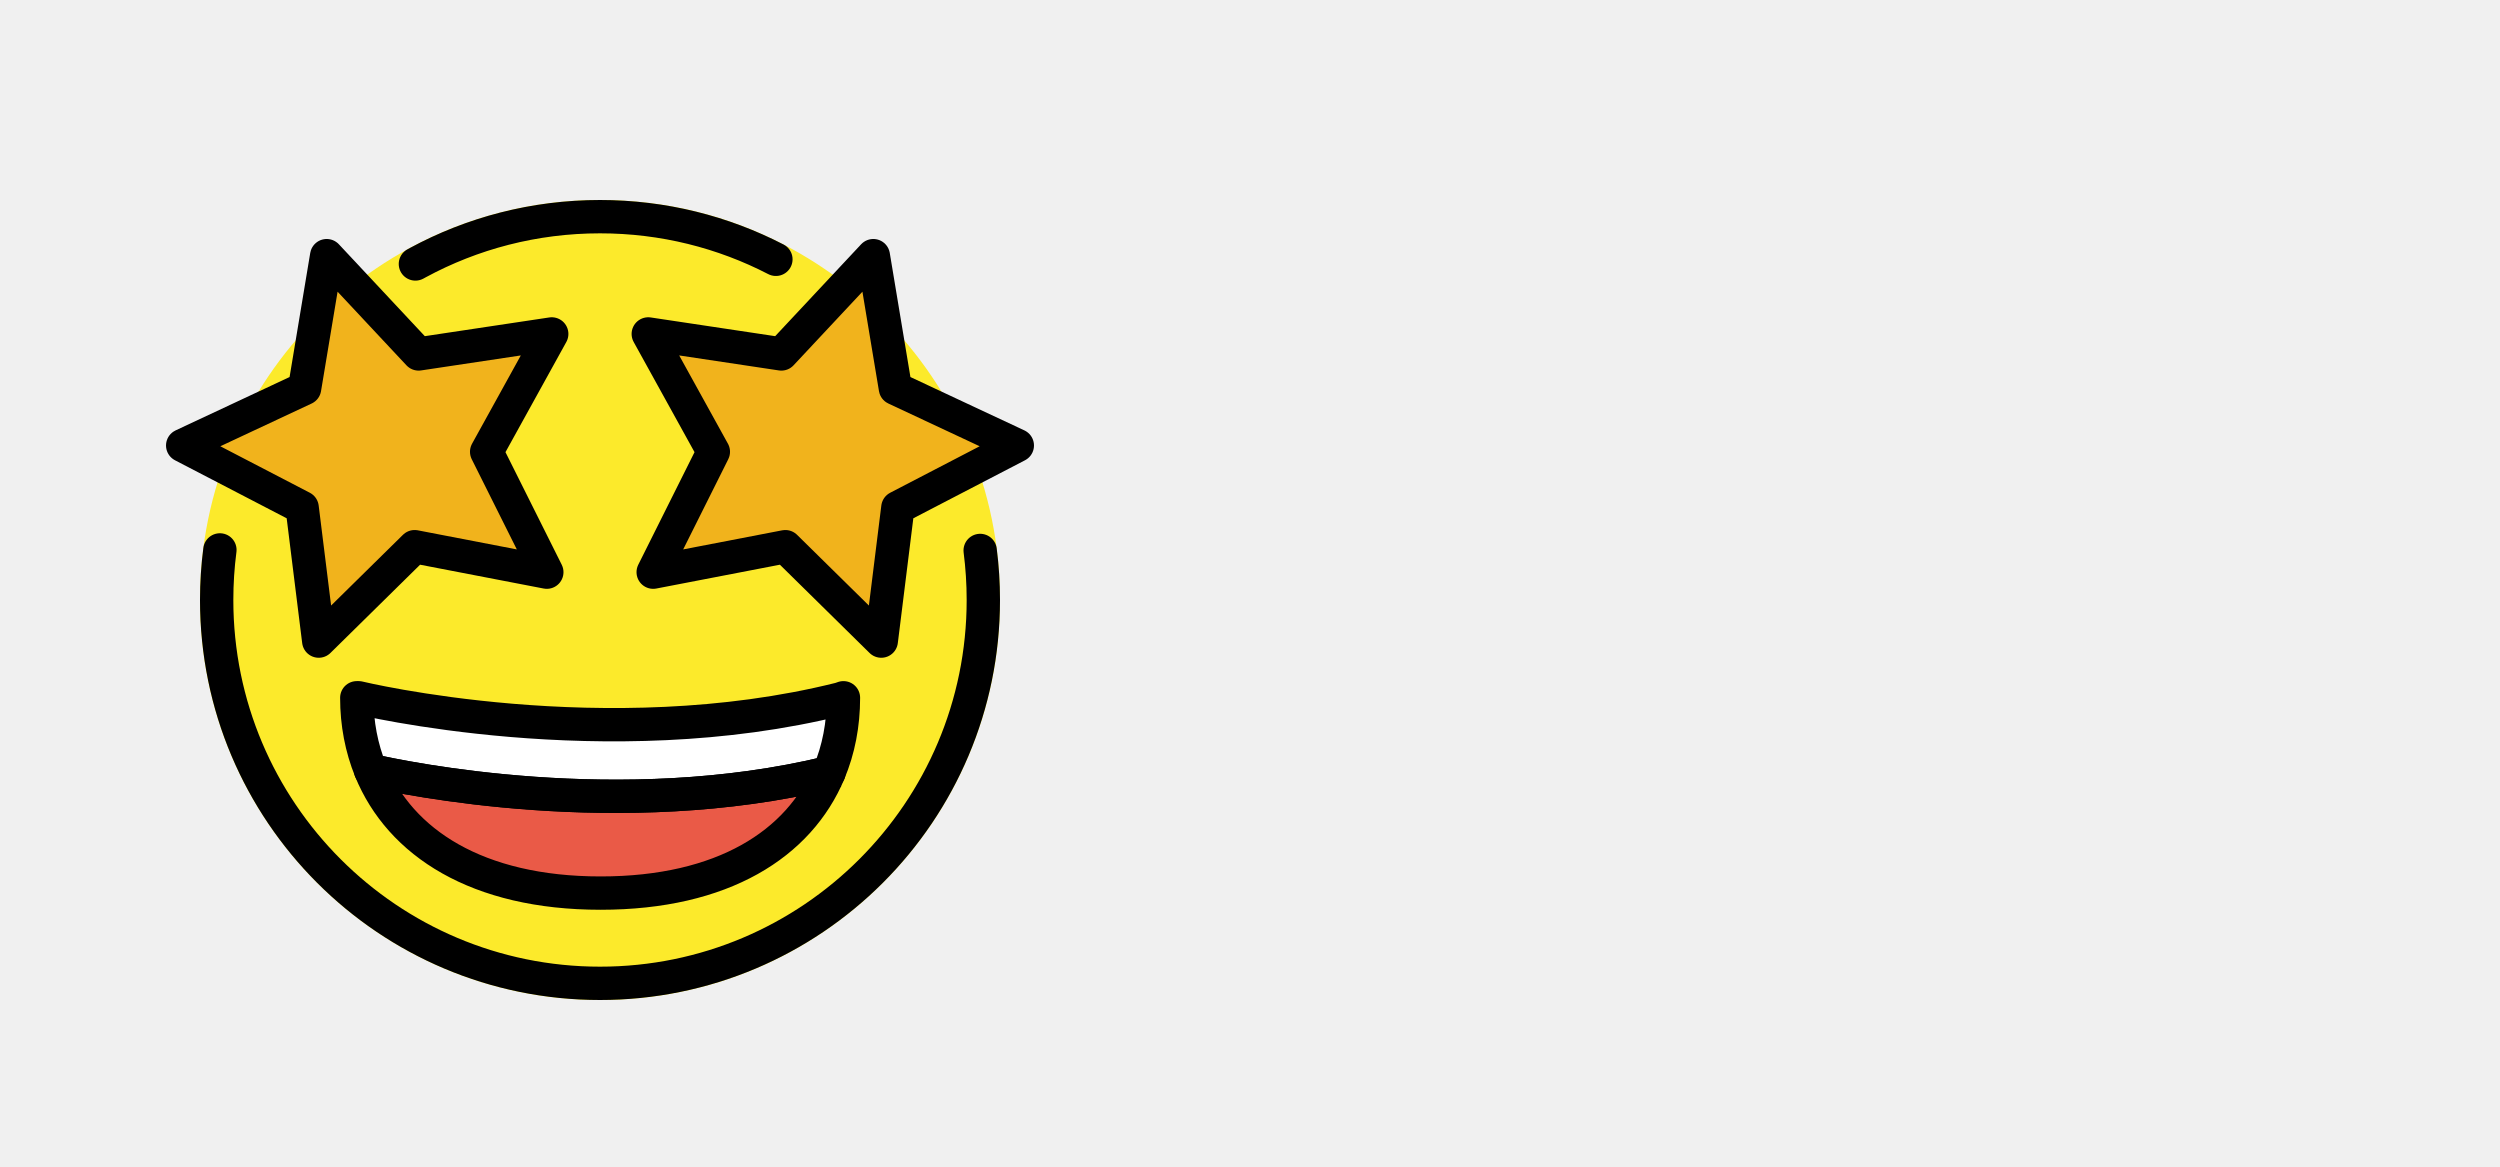
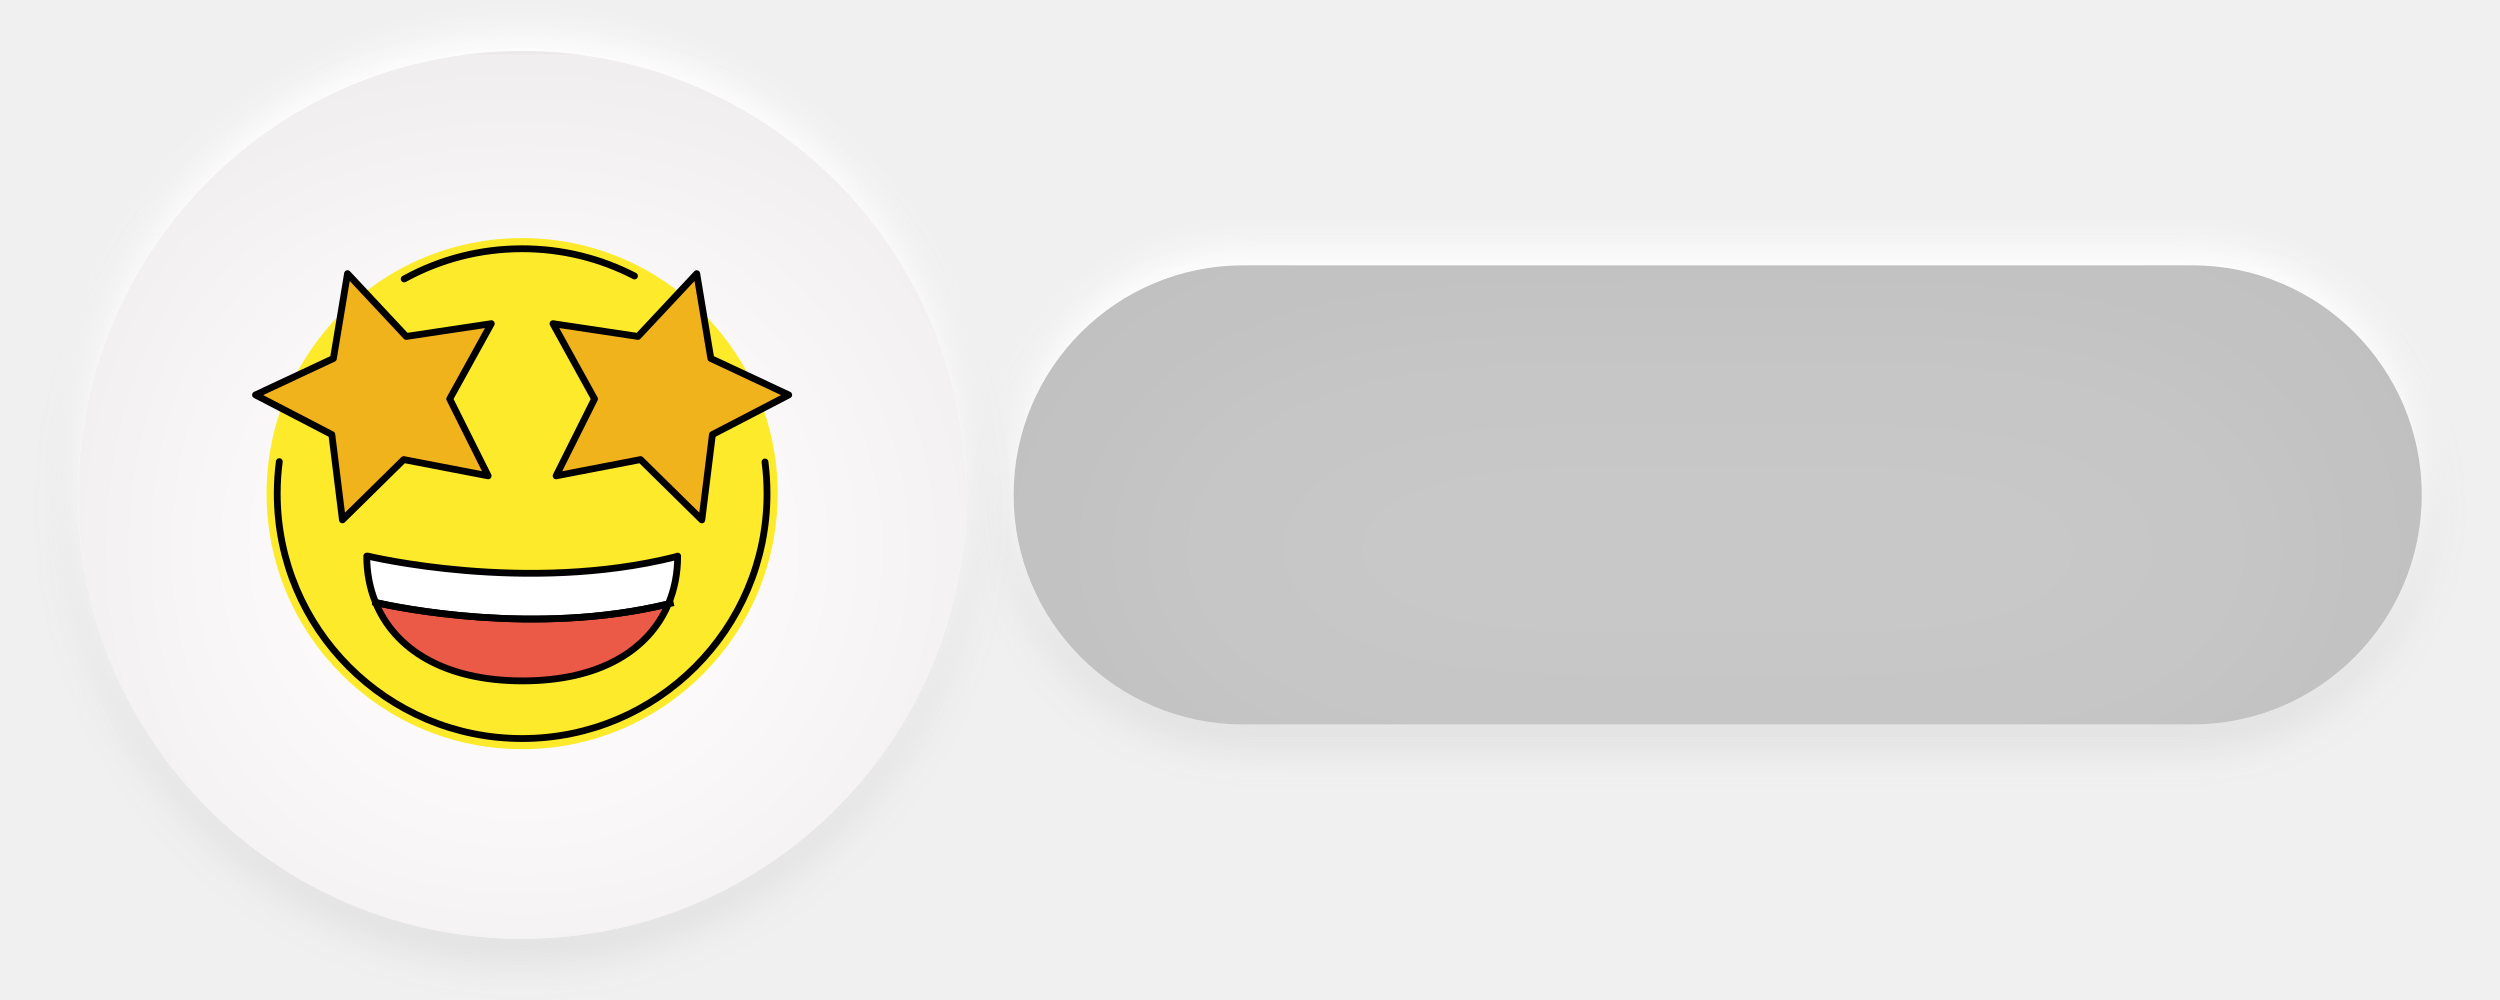
- <svg xmlns="http://www.w3.org/2000/svg" id="emoji" viewBox="0 0 150 70">
-   <rect id="my-rect" fill="#e5f9ff" x="0" y="0" rx="20" ry="20" />
-   <g>
-     <g id="color">
-       <circle cx="36" cy="36" r="24" fill="#FCEA2B" />
-       <polygon fill="#F1B31C" points="25.042,21.237 33.029,20.036 29.124,27.106 32.733,34.33 24.804,32.801 19.049,38.466 18.052,30.452 10.886,26.729 18.2,23.305 19.526,15.339" />
-       <polygon fill="#F1B31C" points="46.882,21.237 38.896,20.036 42.801,27.106 39.191,34.33 47.121,32.801 52.876,38.466 53.872,30.452 61.039,26.729 53.725,23.305 52.399,15.339" />
-       <path fill="#EA5A47" d="M49.737,46.356c-1.79,4.27-6.35,7.23-13.7,7.23c-7.41,0-12.03-3.03-13.8-7.36 C24.267,46.686,37.217,49.396,49.737,46.356z" />
-       <path fill="#FFFFFF" d="M50.607,41.866c0,1.6-0.29,3.11-0.87,4.49c-12.52,3.04-25.47,0.33-27.5-0.13 c-0.55-1.35-0.83-2.82-0.83-4.36h0.11c0,0,14.81,3.59,28.89,0.07L50.607,41.866z" />
+ <svg xmlns="http://www.w3.org/2000/svg" xmlns:xlink="http://www.w3.org/1999/xlink" width="200px" height="80px" viewBox="0 0 715 294" version="1.1">
+   <defs>
+     <rect id="path-hfmp8jgacl-1" x="288" y="78" width="414" height="135" rx="67.5" />
+     <filter x="-5.3%" y="-17.8%" width="110.6%" height="137.8%" filterUnits="objectBoundingBox" id="filter-hfmp8jgacl-2">
+       <feOffset dx="0" dy="5" in="SourceAlpha" result="shadowOffsetOuter1" />
+       <feGaussianBlur stdDeviation="6.5" in="shadowOffsetOuter1" result="shadowBlurOuter1" />
+       <feComposite in="shadowBlurOuter1" in2="SourceAlpha" operator="out" result="shadowBlurOuter1" />
+       <feColorMatrix values="0 0 0 0 0.86   0 0 0 0 0.86   0 0 0 0 0.86  0 0 0 1 0" type="matrix" in="shadowBlurOuter1" result="shadowMatrixOuter1" />
+       <feOffset dx="0" dy="-5" in="SourceAlpha" result="shadowOffsetOuter2" />
+       <feGaussianBlur stdDeviation="5" in="shadowOffsetOuter2" result="shadowBlurOuter2" />
+       <feComposite in="shadowBlurOuter2" in2="SourceAlpha" operator="out" result="shadowBlurOuter2" />
+       <feColorMatrix values="0 0 0 0 1   0 0 0 0 1   0 0 0 0 1  0 0 0 1 0" type="matrix" in="shadowBlurOuter2" result="shadowMatrixOuter2" />
+       <feMerge>
+         <feMergeNode in="shadowMatrixOuter1" />
+         <feMergeNode in="shadowMatrixOuter2" />
+       </feMerge>
+     </filter>
+     <filter x="-19.2%" y="-60.4%" width="138.4%" height="223.0%" filterUnits="objectBoundingBox" id="filter-hfmp8jgacl-3">
+       <feGaussianBlur stdDeviation="58.5" in="SourceAlpha" result="shadowBlurInner1" />
+       <feOffset dx="0" dy="16" in="shadowBlurInner1" result="shadowOffsetInner1" />
+       <feComposite in="shadowOffsetInner1" in2="SourceAlpha" operator="arithmetic" k2="-1" k3="1" result="shadowInnerInner1" />
+       <feColorMatrix values="0 0 0 0 0   0 0 0 0 0   0 0 0 0 0  0 0 0 0.078 0" type="matrix" in="shadowInnerInner1" />
+     </filter>
+     <circle id="path-hfmp8jgacl-4" cx="143.5" cy="145.5" r="130.5" />
+     <filter x="-8.4%" y="-9.2%" width="116.9%" height="119.5%" filterUnits="objectBoundingBox" id="filter-hfmp8jgacl-5">
+       <feOffset dx="0" dy="5" in="SourceAlpha" result="shadowOffsetOuter1" />
+       <feGaussianBlur stdDeviation="6.5" in="shadowOffsetOuter1" result="shadowBlurOuter1" />
+       <feColorMatrix values="0 0 0 0 0.86   0 0 0 0 0.86   0 0 0 0 0.86  0 0 0 1 0" type="matrix" in="shadowBlurOuter1" result="shadowMatrixOuter1" />
+       <feOffset dx="0" dy="-5" in="SourceAlpha" result="shadowOffsetOuter2" />
+       <feGaussianBlur stdDeviation="5" in="shadowOffsetOuter2" result="shadowBlurOuter2" />
+       <feColorMatrix values="0 0 0 0 1   0 0 0 0 1   0 0 0 0 1  0 0 0 1 0" type="matrix" in="shadowBlurOuter2" result="shadowMatrixOuter2" />
+       <feMerge>
+         <feMergeNode in="shadowMatrixOuter1" />
+         <feMergeNode in="shadowMatrixOuter2" />
+       </feMerge>
+     </filter>
+     <filter x="-30.5%" y="-31.2%" width="160.9%" height="163.6%" filterUnits="objectBoundingBox" id="filter-hfmp8jgacl-6">
+       <feGaussianBlur stdDeviation="58.5" in="SourceAlpha" result="shadowBlurInner1" />
+       <feOffset dx="0" dy="16" in="shadowBlurInner1" result="shadowOffsetInner1" />
+       <feComposite in="shadowOffsetInner1" in2="SourceAlpha" operator="arithmetic" k2="-1" k3="1" result="shadowInnerInner1" />
+       <feColorMatrix values="0 0 0 0 0   0 0 0 0 0   0 0 0 0 0  0 0 0 0.078 0" type="matrix" in="shadowInnerInner1" />
+     </filter>
+   </defs>
+   <g id="Page-1" stroke="none" stroke-width="1" fill="none" fill-rule="evenodd">
+     <g id="Rectangle-Copy-2">
+       <use fill="black" fill-opacity="1" filter="url(#filter-hfmp8jgacl-2)" xlink:href="#path-hfmp8jgacl-1" />
+       <use fill-opacity="0.15" fill="#000000" fill-rule="evenodd" xlink:href="#path-hfmp8jgacl-1" />
+       <use fill="black" fill-opacity="1" filter="url(#filter-hfmp8jgacl-3)" xlink:href="#path-hfmp8jgacl-1" />
    </g>
-     <g id="hair" />
-     <g id="skin" />
-     <g id="skin-shadow" />
-     <g id="line">
-       <path fill="none" stroke="#000000" stroke-linecap="round" stroke-linejoin="round" stroke-miterlimit="10" stroke-width="2" d="M50.607,41.866c0,1.6-0.29,3.11-0.87,4.49c-12.52,3.04-25.47,0.33-27.5-0.13c-0.55-1.35-0.83-2.82-0.83-4.36h0.11 c0,0,14.81,3.59,28.89,0.07L50.607,41.866z" />
-       <path fill="none" stroke="#000000" stroke-linejoin="round" stroke-miterlimit="10" stroke-width="2" d="M49.737,46.356 c-1.79,4.27-6.35,7.23-13.7,7.23c-7.41,0-12.03-3.03-13.8-7.36C24.267,46.686,37.217,49.396,49.737,46.356z" />
-       <path fill="none" stroke="#000000" stroke-linejoin="round" stroke-miterlimit="10" stroke-width="2" d="M50.227,46.236 c-0.16,0.04-0.33,0.08-0.49,0.12" />
-       <path fill="none" stroke="#000000" stroke-linejoin="round" stroke-miterlimit="10" stroke-width="2" d="M22.237,46.226 c-0.19-0.05-0.28-0.07-0.28-0.07" />
-       <path fill="none" stroke="#000000" stroke-linecap="round" stroke-linejoin="round" stroke-miterlimit="10" stroke-width="2" d="M46.554,15.559C43.393,13.924,39.804,13,36,13c-3.955,0-7.676,0.998-10.926,2.756 c-0.05,0.027-0.1,0.054-0.15,0.082" />
-       <path fill="none" stroke="#000000" stroke-linecap="round" stroke-linejoin="round" stroke-miterlimit="10" stroke-width="2" d="M13.194,32.995c-0.128,0.983-0.194,1.986-0.194,3.005c0,12.702,10.297,23,23,23c12.702,0,23-10.298,23-23 c0-1.007-0.065-2-0.19-2.973" />
-       <polygon fill="none" stroke="#000000" stroke-linecap="round" stroke-linejoin="round" stroke-miterlimit="10" stroke-width="2" points="25.118,21.237 33.104,20.036 29.199,27.106 32.809,34.33 24.879,32.801 19.124,38.466 18.128,30.452 10.961,26.729 18.275,23.305 19.601,15.339" />
-       <polygon fill="none" stroke="#000000" stroke-linecap="round" stroke-linejoin="round" stroke-miterlimit="10" stroke-width="2" points="46.882,21.237 38.896,20.036 42.801,27.106 39.191,34.33 47.121,32.801 52.876,38.466 53.872,30.452 61.039,26.729 53.725,23.305 52.399,15.339" />
+     <g id="Oval-Copy-2">
+       <use fill="black" fill-opacity="1" filter="url(#filter-hfmp8jgacl-5)" xlink:href="#path-hfmp8jgacl-4" />
+       <use fill="#FFFDFD" fill-rule="evenodd" xlink:href="#path-hfmp8jgacl-4" />
+       <use fill="black" fill-opacity="1" filter="url(#filter-hfmp8jgacl-6)" xlink:href="#path-hfmp8jgacl-4" />
    </g>
-     <animateTransform id="animate" attributeName="transform" attributeType="XML" type="rotate" from="0 36 36" to="360 36 36" dur="2s" repeatCount="indefinite" />
+     <g>
+       <g id="Group" transform="translate(64.8857, 70)">
+         <g id="color" fill-rule="nonzero">
+           <circle id="Oval" fill="#FCEA2B" cx="78.618" cy="75.13" r="75.13" />
+           <polygon id="Path" fill="#F1B31C" points="44.316 28.916 69.316 25.157 57.093 47.287 68.393 69.902 43.569 65.115 25.553 82.85 22.435 57.762 0 46.109 22.896 35.39 27.047 10.452" />
+           <polygon id="Path" fill="#F1B31C" points="112.684 28.916 87.684 25.157 99.907 47.287 88.607 69.902 113.431 65.115 131.447 82.85 134.565 57.762 157 46.109 134.104 35.39 129.953 10.452" />
+           <path d="M121.621,107.549 C116.018,120.915 101.743,130.181 78.734,130.181 C55.538,130.181 41.075,120.696 35.535,107.142 C41.889,108.582 82.428,117.065 121.621,107.549 Z" id="Path" fill="#EA5A47" />
+           <path d="M124.344,93.493 C124.344,98.502 123.437,103.229 121.621,107.549 C82.428,117.065 41.889,108.582 35.535,107.142 C33.813,102.916 32.936,98.314 32.936,93.493 L33.281,93.493 C33.281,93.493 79.642,104.731 123.718,93.712 L124.344,93.493 Z" id="Path" fill="#FFFFFF" />
+         </g>
+         <g id="line" transform="translate(0.2363, 3.1304)" stroke="#000000" stroke-linejoin="round" stroke-width="2">
+           <path d="M124.108,90.363 C124.108,95.371 123.2,100.098 121.385,104.418 C82.192,113.935 41.653,105.451 35.298,104.011 C33.577,99.785 32.7,95.183 32.7,90.363 L33.044,90.363 C33.044,90.363 79.406,101.601 123.482,90.582 L124.108,90.363 Z" id="Path" stroke-linecap="round" />
+           <path d="M121.385,104.418 C115.781,117.785 101.507,127.051 78.498,127.051 C55.302,127.051 40.839,117.566 35.298,104.011 C41.653,105.451 82.192,113.934 121.385,104.418 Z" id="Path" />
+           <path d="M122.919,104.042 C122.418,104.168 121.886,104.293 121.385,104.418" id="Path" />
+           <path d="M35.298,104.011 C34.703,103.855 34.422,103.792 34.422,103.792" id="Path" />
+           <path d="M111.421,8.011 C101.526,2.892 90.291,0 78.382,0 C66.002,0 54.353,3.124 44.179,8.626 C44.021,8.711 43.865,8.796 43.709,8.883" id="Path" stroke-linecap="round" />
+           <path d="M6.991,62.594 C6.59,65.672 6.383,68.812 6.383,72 C6.383,111.763 38.616,143.999 78.382,143.999 C118.145,143.999 150.382,111.763 150.382,72 C150.382,68.846 150.179,65.74 149.786,62.694" id="Path" stroke-linecap="round" />
+           <polygon id="Path" stroke-linecap="round" points="44.316 25.786 69.316 22.027 57.093 44.156 68.393 66.771 43.569 61.984 25.553 79.72 22.435 54.632 0 42.978 22.896 32.26 27.047 7.322" />
+           <polygon id="Path" stroke-linecap="round" points="112.447 25.786 87.448 22.027 99.671 44.156 88.371 66.771 113.195 61.984 131.211 79.72 134.329 54.632 156.764 42.978 133.867 32.26 129.717 7.322" />
+         </g>
+       </g>
+       <animateTransform id="animate" attributeName="transform" attributeType="XML" type="rotate" from="0 143.5 145.5" to="360 143.5 145.5" dur="2s" repeatCount="indefinite" />
+     </g>
  </g>
-   <text id="my-text" />
</svg>
